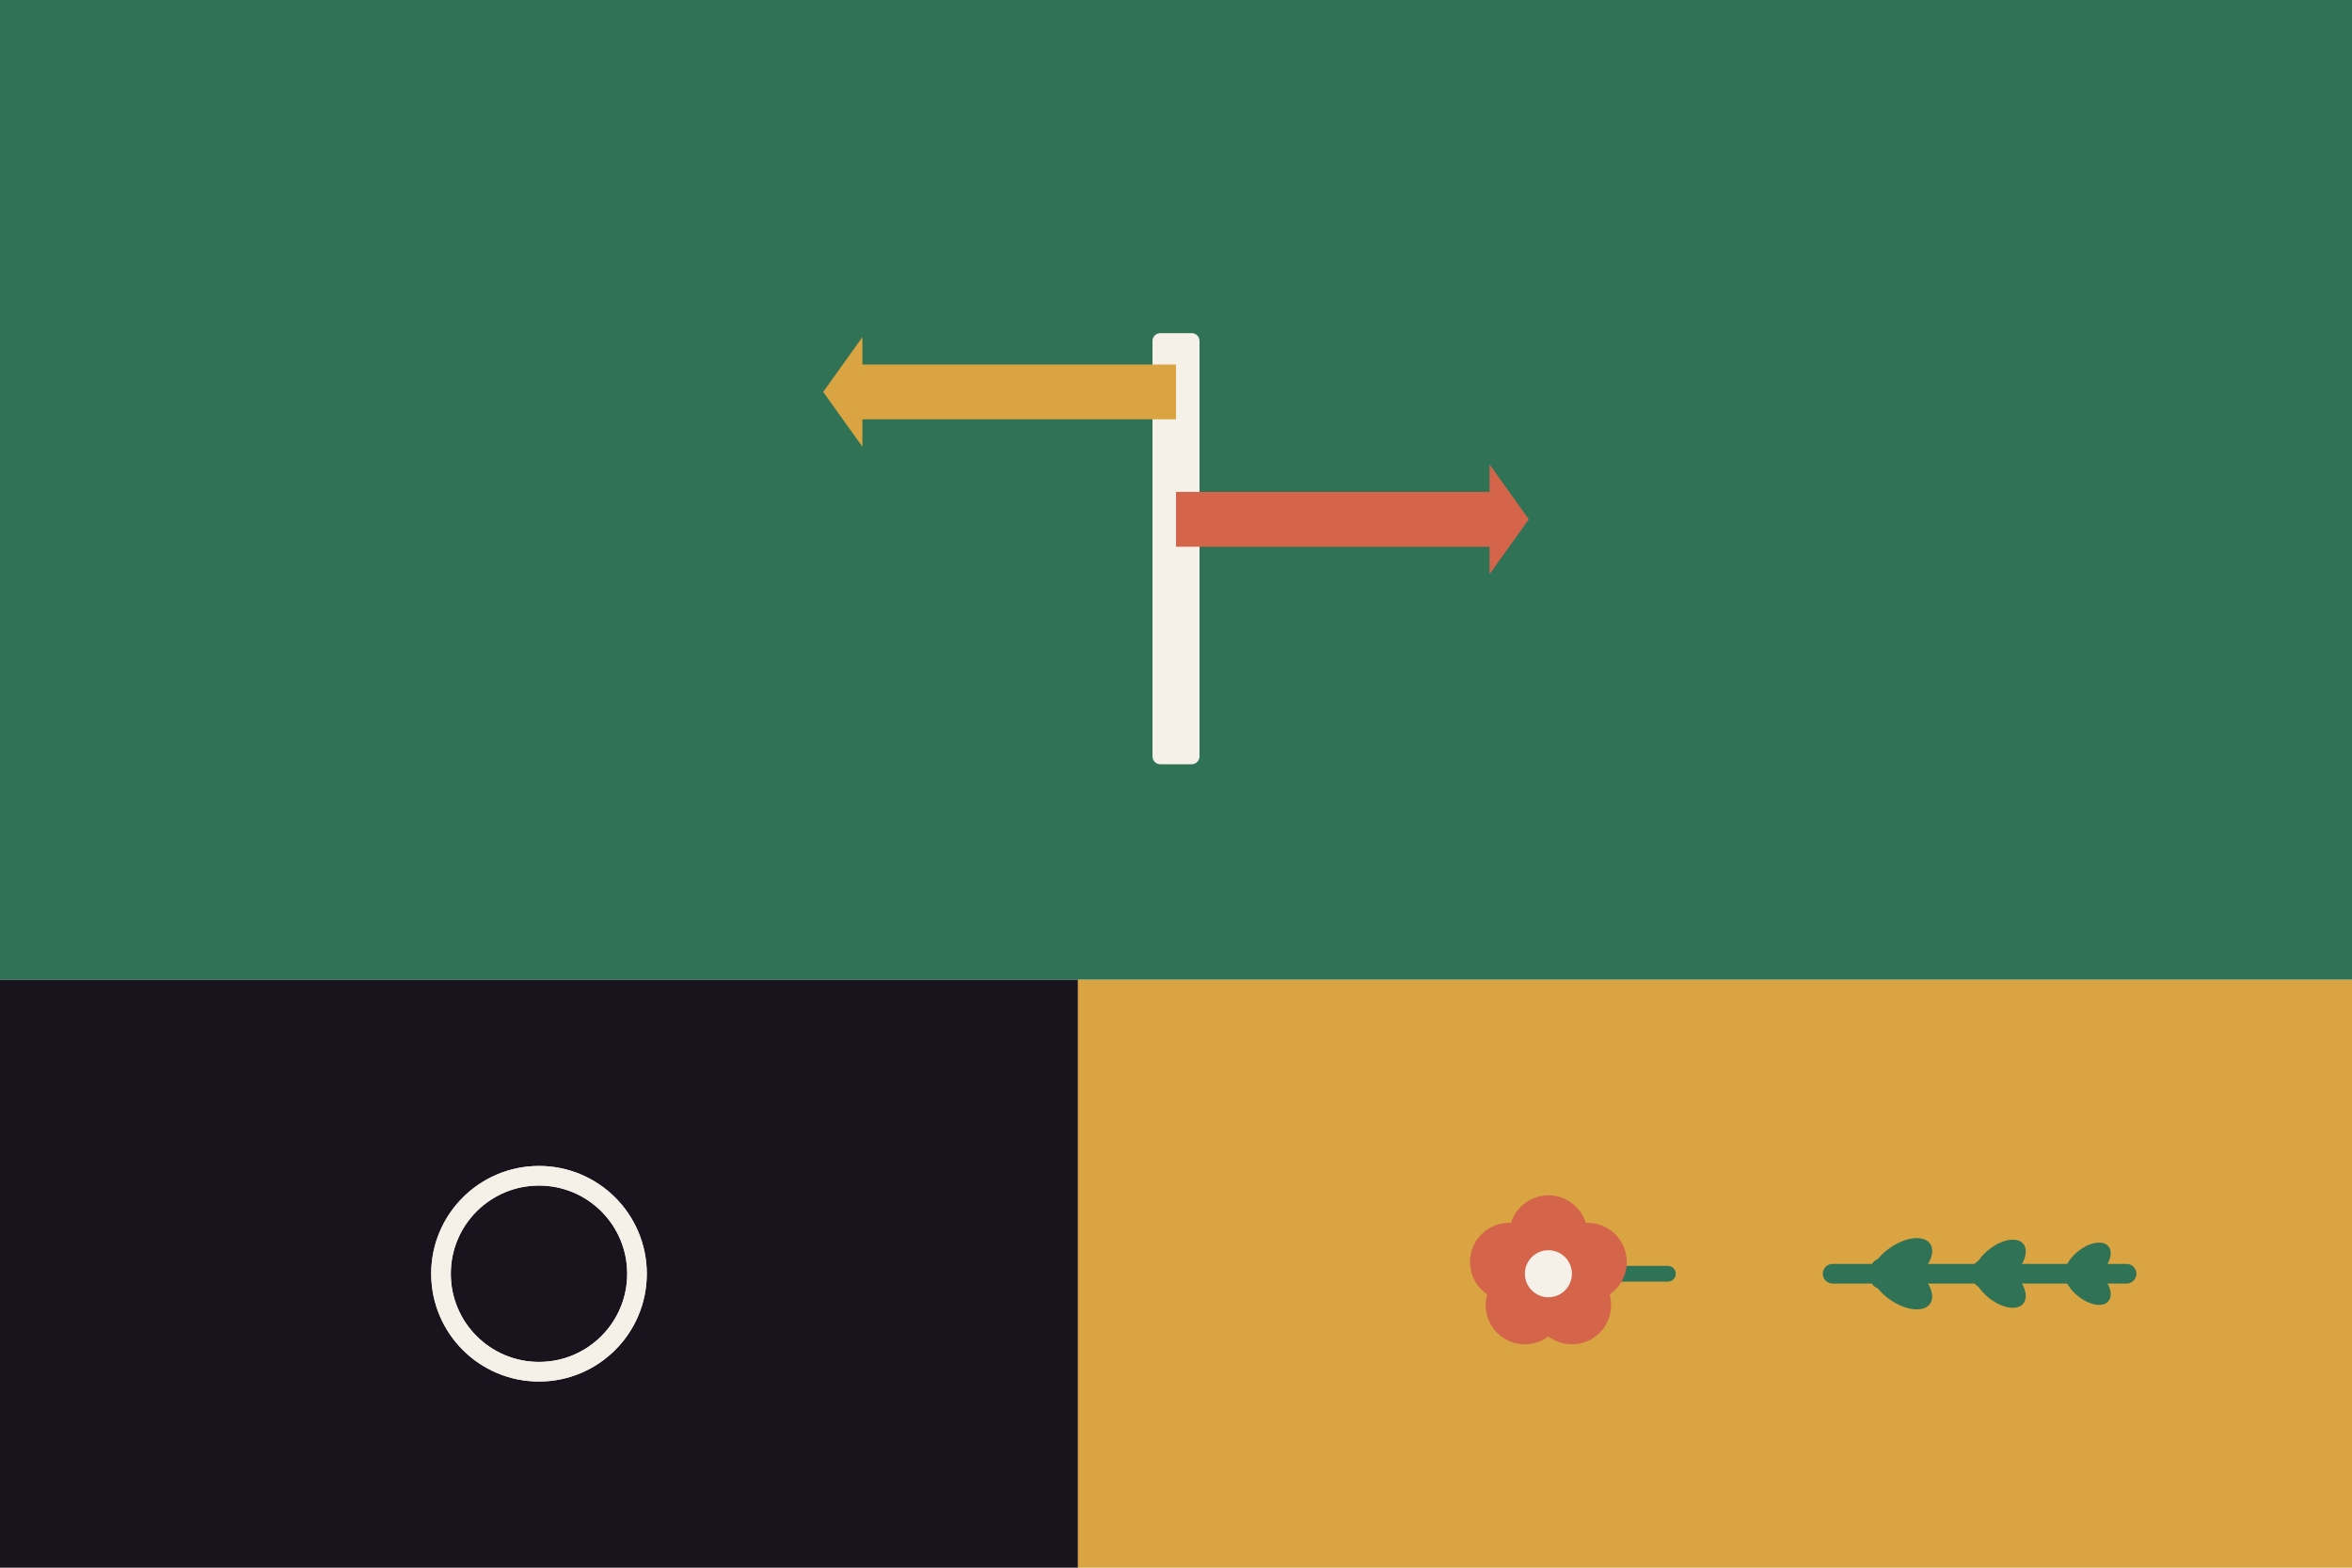
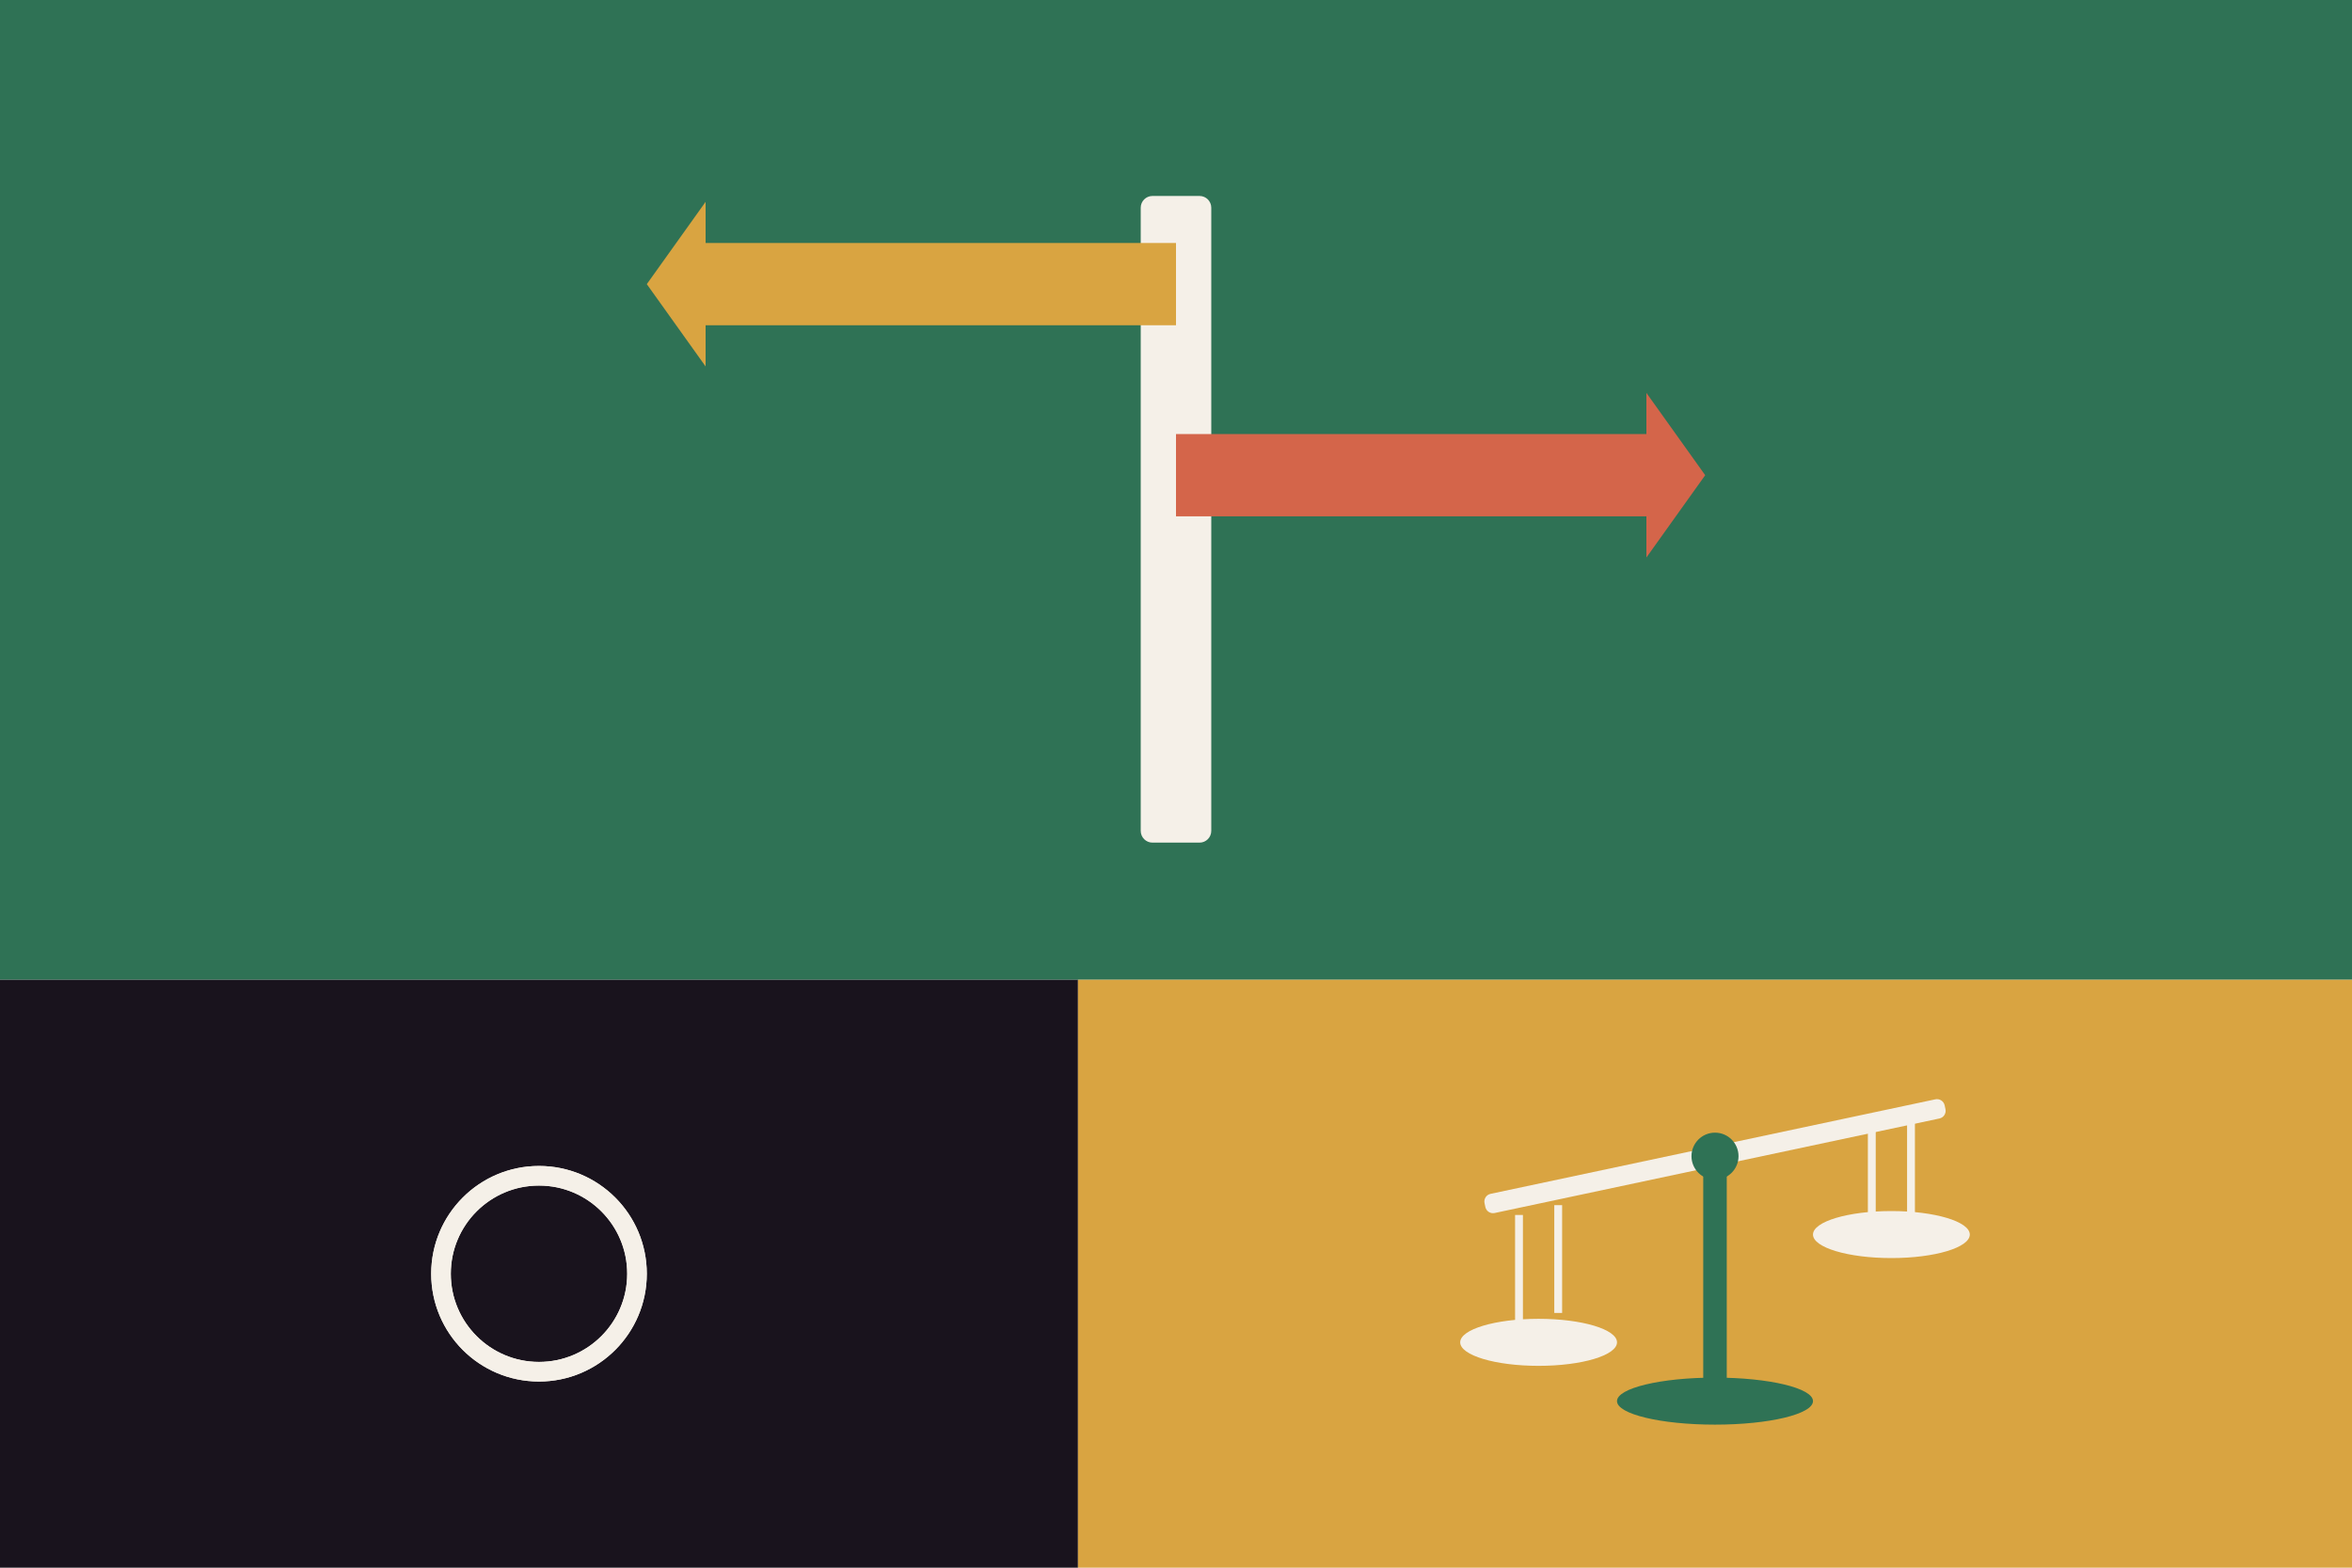
<svg xmlns="http://www.w3.org/2000/svg" width="1200" height="800" viewBox="0 0 1200 800" fill="none">
  <rect x="0" y="0" width="1200" height="500" fill="#2F7255" />
-   <g transform="translate(600, 250)">
+   <g transform="translate(600, 220) scale(1.5)">
    <rect x="-12" y="-80" width="24" height="220" rx="4" fill="#F5F0E8" />
    <g transform="translate(0, -50)">
      <path d="M -180 0 L -160 -28 L -160 -14 L 0 -14 L 0 14 L -160 14 L -160 28 Z" fill="#D9A441" />
    </g>
    <g transform="translate(0, 15)">
      <path d="M 180 0 L 160 -28 L 160 -14 L 0 -14 L 0 14 L 160 14 L 160 28 Z" fill="#D4654A" />
    </g>
  </g>
  <rect x="0" y="500" width="550" height="300" fill="#19131D" />
  <g transform="translate(275, 650)">
    <circle cx="0" cy="0" r="50" stroke="#F5F0E8" stroke-width="10" fill="none">
      <animate attributeName="cx" values="-45;-65;-45" dur="3s" repeatCount="indefinite" calcMode="spline" keySplines="0.4 0 0.2 1; 0.4 0 0.2 1" />
    </circle>
    <circle cx="0" cy="0" r="50" stroke="#F5F0E8" stroke-width="10" fill="none">
      <animate attributeName="cx" values="45;65;45" dur="3s" repeatCount="indefinite" calcMode="spline" keySplines="0.4 0 0.2 1; 0.4 0 0.2 1" />
    </circle>
  </g>
  <rect x="550" y="500" width="650" height="300" fill="#D9A441" />
-   <g transform="translate(840, 650)">
-     <g transform="translate(-50, 0)">
-       <rect x="25" y="-4" width="40" height="8" rx="4" fill="#2F7255" />
-       <circle cx="0" cy="-20" r="20" fill="#D4654A" />
-       <circle cx="20" cy="-6" r="20" fill="#D4654A" />
-       <circle cx="12" cy="16" r="20" fill="#D4654A" />
-       <circle cx="-12" cy="16" r="20" fill="#D4654A" />
-       <circle cx="-20" cy="-6" r="20" fill="#D4654A" />
-       <circle cx="0" cy="0" r="12" fill="#F5F0E8" />
-     </g>
-     <g transform="translate(40, 0)">
-       <rect x="50" y="-5" width="160" height="10" rx="5" fill="#2F7255" />
-       <ellipse cx="90" cy="-5" rx="18" ry="10" fill="#2F7255" transform="rotate(-35 90 -5)" />
-       <ellipse cx="90" cy="5" rx="18" ry="10" fill="#2F7255" transform="rotate(35 90 5)" />
-       <ellipse cx="140" cy="-5" rx="16" ry="9" fill="#2F7255" transform="rotate(-40 140 -5)" />
-       <ellipse cx="140" cy="5" rx="16" ry="9" fill="#2F7255" transform="rotate(40 140 5)" />
-       <ellipse cx="185" cy="-5" rx="14" ry="8" fill="#2F7255" transform="rotate(-40 185 -5)" />
-       <ellipse cx="185" cy="5" rx="14" ry="8" fill="#2F7255" transform="rotate(40 185 5)" />
-     </g>
+   <g transform="translate(875, 650)">
+     <rect x="-6" y="-60" width="12" height="120" rx="4" fill="#2F7255" />
+     <ellipse cx="0" cy="65" rx="50" ry="12" fill="#2F7255" />
+     <rect x="-120" y="-65" width="240" height="10" rx="4" fill="#F5F0E8" transform="rotate(-12 0 -60)" />
+     <line x1="-100" y1="-30" x2="-100" y2="25" stroke="#F5F0E8" stroke-width="4" />
+     <line x1="-80" y1="-35" x2="-80" y2="20" stroke="#F5F0E8" stroke-width="4" />
+     <ellipse cx="-90" cy="35" rx="40" ry="12" fill="#F5F0E8" />
+     <line x1="100" y1="-80" x2="100" y2="-30" stroke="#F5F0E8" stroke-width="4" />
+     <line x1="80" y1="-75" x2="80" y2="-25" stroke="#F5F0E8" stroke-width="4" />
+     <ellipse cx="90" cy="-20" rx="40" ry="12" fill="#F5F0E8" />
+     <circle cx="0" cy="-60" r="12" fill="#2F7255" />
  </g>
</svg>
